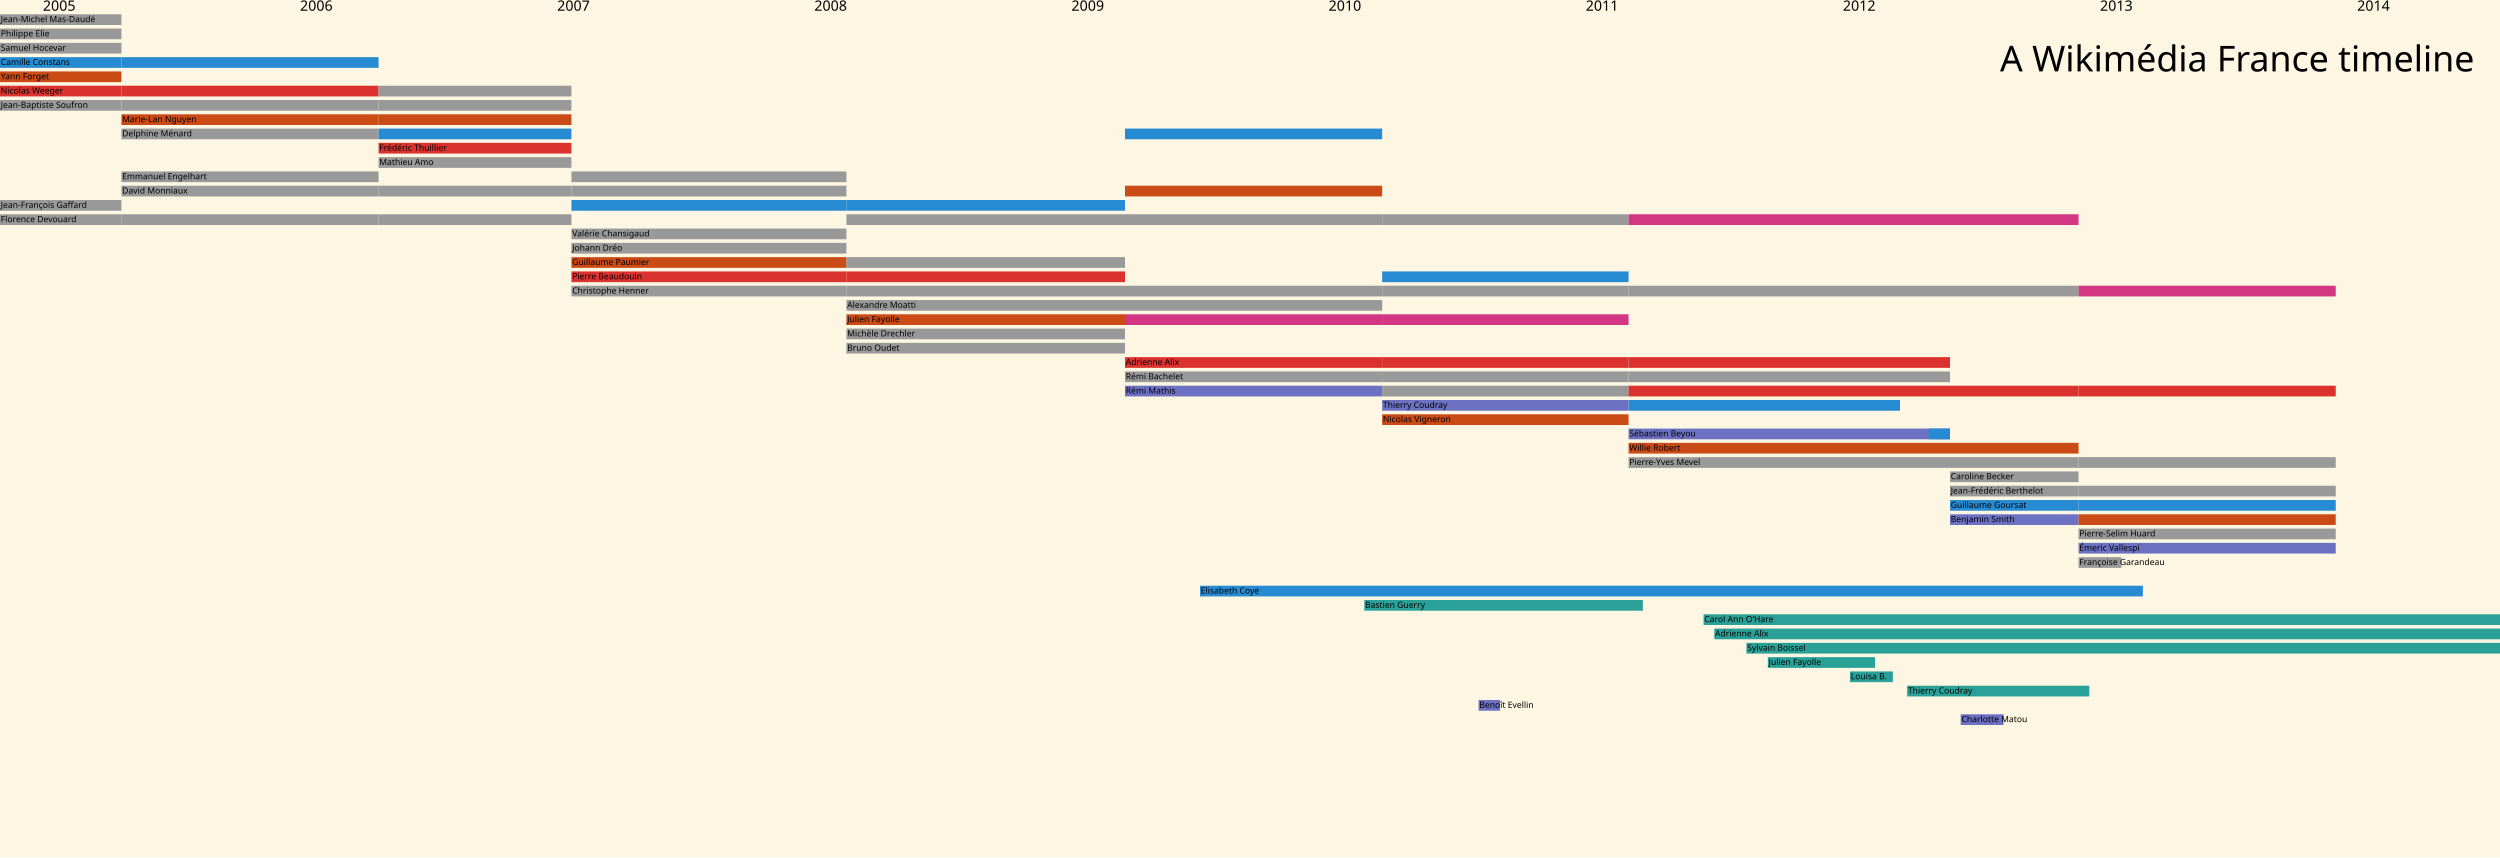
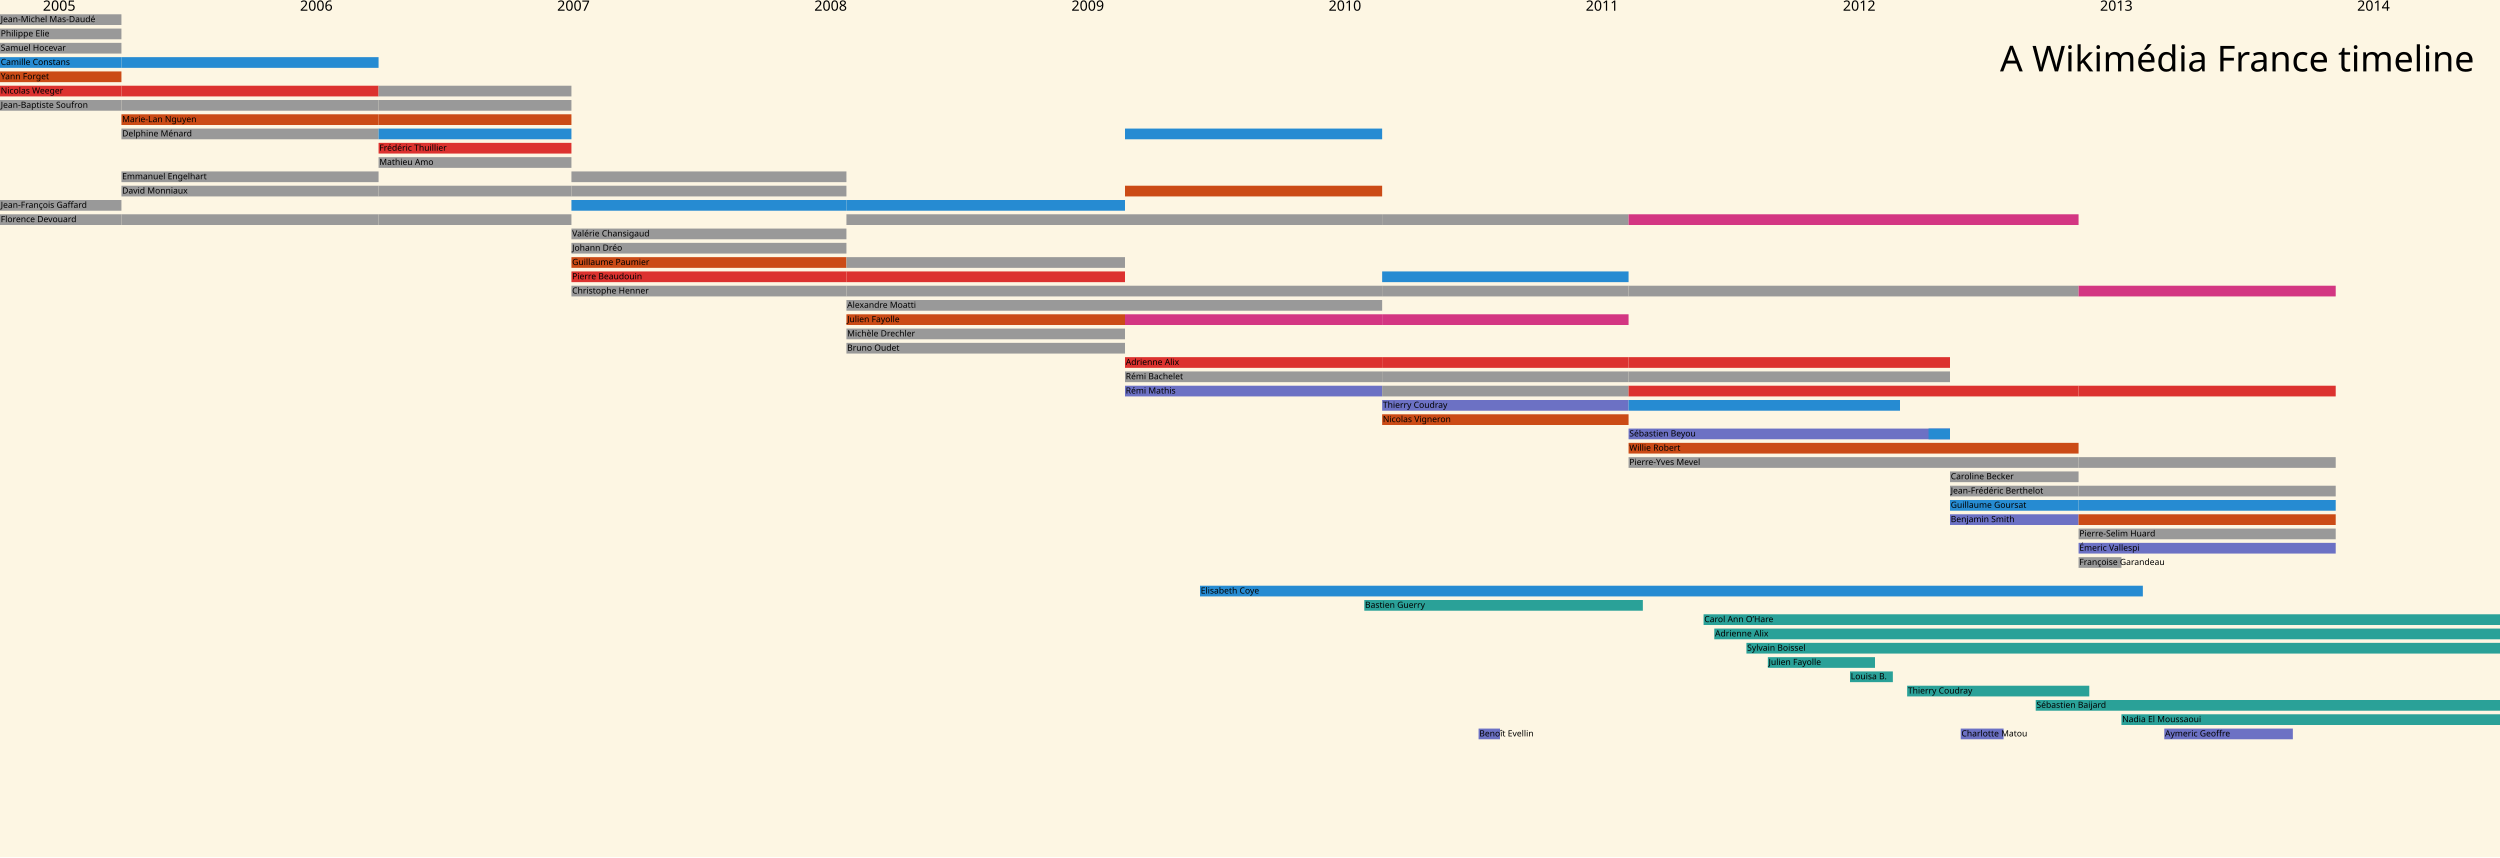
<svg xmlns="http://www.w3.org/2000/svg" xmlns:xlink="http://www.w3.org/1999/xlink" width="35000" height="12000" id="svg2" version="1.1">
  <defs id="defs">
    <rect id="2004-2005" width="1700" height="150" x="0" />
    <rect id="2005-2006" width="3600" height="150" x="1700" />
    <rect id="2006-2007" width="2700" height="150" x="5300" />
    <rect id="2007-2008" width="3850" height="150" x="8000" />
    <rect id="2008-2009" width="3900" height="150" x="11850" />
    <rect id="2009-2010" width="3600" height="150" x="15750" />
    <rect id="2010-2011" width="3450" height="150" x="19350" />
    <rect id="2011-2012" width="4500" height="150" x="22800" />
    <rect id="2012-2012" width="1800" height="150" x="27300" />
    <rect id="2012-2013" width="3600" height="150" x="29100" />
    <rect id="2014y" width="0" height="150" x="33000" />
    <linearGradient id="base03">
      <stop stop-color="#002b36" />
    </linearGradient>
    <linearGradient id="base02">
      <stop stop-color="#073642" />
    </linearGradient>
    <linearGradient id="base01">
      <stop stop-color="#586e75" />
    </linearGradient>
    <linearGradient id="base00">
      <stop stop-color="#657b83" />
    </linearGradient>
    <linearGradient id="base0">
      <stop stop-color="#839496" />
    </linearGradient>
    <linearGradient id="base1">
      <stop stop-color="#93a1a1" />
    </linearGradient>
    <linearGradient id="base2">
      <stop stop-color="#eee8d5" />
    </linearGradient>
    <linearGradient id="base3">
      <stop stop-color="#fdf6e3" />
    </linearGradient>
    <linearGradient id="yellow">
      <stop stop-color="#b58900" />
    </linearGradient>
    <linearGradient id="orange">
      <stop stop-color="#cb4b16" />
    </linearGradient>
    <linearGradient id="red">
      <stop stop-color="#dc322f" />
    </linearGradient>
    <linearGradient id="magenta">
      <stop stop-color="#d33682" />
    </linearGradient>
    <linearGradient id="violet">
      <stop stop-color="#6c71c4" />
    </linearGradient>
    <linearGradient id="blue">
      <stop stop-color="#268bd2" />
    </linearGradient>
    <linearGradient id="cyan">
      <stop stop-color="#2aa198" />
    </linearGradient>
    <linearGradient id="green">
      <stop stop-color="#859900" />
    </linearGradient>
    <style id="Style" type="text/css">
        .board { fill:#999999 }
        .president { fill:url(#red) }
        .vicepresident { fill:url(#magenta) }
        .treasurer { fill:url(#blue) }
        .vicetreasurer { fill:url(#violet) }
        .secretary{ fill:url(#orange) }
        .vicesecretary { fill:url(#yellow) }

        .staff { fill:url(#cyan) }
        .partstaff { fill:url(#blue) }
        .intern { fill:url(#violet) }

        text.name { font-size:120px; fill:black; font-family:Linux Libertine}
        text.label { font-size:200px; fill:black; font-family:Linux Libertine}
        text.title { font-size:500px; fill:black; font-family:Linux Libertine}
        .background { fill:url(#base3) }
    </style>
  </defs>
  <rect id="background" width="35000" height="12000" class="background" />
  <text x="28000" y="1000" class="title">A Wikimédia France timeline</text>
  <g id="Labels" transform="translate(0,150)">
    <text x="600" class="label">2005</text>
    <text x="4200" class="label">2006</text>
    <text x="7800" class="label">2007</text>
    <text x="11400" class="label">2008</text>
    <text x="15000" class="label">2009</text>
    <text x="18600" class="label">2010</text>
    <text x="22200" class="label">2011</text>
    <text x="25800" class="label">2012</text>
    <text x="29400" class="label">2013</text>
    <text x="33000" class="label">2014</text>
  </g>
  <g id="Board" transform="translate(0,200)">
    <g id="MasDaude" transform="translate(0,0) ">
      <use class="board" xlink:href="#2004-2005" />
      <text dx="10" dy="110" class="name">Jean-Michel Mas-Daudé</text>
    </g>
    <g id="Board.Elie" transform="translate(0,200) ">
      <use class="board" xlink:href="#2004-2005" />
      <text dx="10" dy="110" class="name">Philippe Elie</text>
    </g>
    <g id="Board.Hocevar" transform="translate(0,400) ">
      <use class="board" xlink:href="#2004-2005" />
      <text dx="10" dy="110" class="name">Samuel Hocevar</text>
    </g>
    <g id="Board.Constans" transform="translate(0,600) ">
      <use class="treasurer" xlink:href="#2004-2005" />
      <use class="treasurer" xlink:href="#2005-2006" />
      <text dx="10" dy="110" class="name">Camille Constans</text>
    </g>
    <g id="Board.Forget" transform="translate(0,800) ">
      <use class="secretary" xlink:href="#2004-2005" />
      <text dx="10" dy="110" class="name">Yann Forget</text>
    </g>
    <g id="Board.Weeger" transform="translate(0,1000) ">
      <use class="president" xlink:href="#2004-2005" />
      <use class="president" xlink:href="#2005-2006" />
      <use class="board" xlink:href="#2006-2007" />
      <text dx="10" dy="110" class="name">Nicolas Weeger</text>
    </g>
    <g id="Board.Soufron" transform="translate(0,1200) ">
      <use class="board" xlink:href="#2004-2005" />
      <use class="board" xlink:href="#2005-2006" />
      <use class="board" xlink:href="#2006-2007" />
      <text dx="10" dy="110" class="name">Jean-Baptiste Soufron</text>
    </g>
    <g id="Board.Nguyen" transform="translate(0,1400) ">
      <use class="secretary" xlink:href="#2005-2006" />
      <use class="secretary" xlink:href="#2006-2007" />
      <text x="1700" dx="10" dy="110" class="name">Marie-Lan Nguyen</text>
    </g>
    <g id="Board.Menard" transform="translate(0,1600) ">
      <use class="board" xlink:href="#2005-2006" />
      <use class="treasurer" xlink:href="#2006-2007" />
      <use class="treasurer" xlink:href="#2009-2010" />
      <text x="1700" dx="10" dy="110" class="name">Delphine Ménard</text>
    </g>
    <g id="Board.Thuillier" transform="translate(0,1800) ">
      <use class="president" xlink:href="#2006-2007" />
      <text x="5300" dx="10" dy="110" class="name">Frédéric Thuillier</text>
    </g>
    <g id="Board.Amo" transform="translate(0,2000) ">
      <use class="board" xlink:href="#2006-2007" />
      <text x="5300" dx="10" dy="110" class="name">Mathieu Amo</text>
    </g>
    <g id="Board.Engelhart" transform="translate(0,2200) ">
      <use class="board" xlink:href="#2005-2006" />
      <use class="board" xlink:href="#2007-2008" />
      <text x="1700" dx="10" dy="110" class="name">Emmanuel Engelhart</text>
    </g>
    <g id="Board.Monniaux" transform="translate(0,2400) ">
      <use class="board" xlink:href="#2005-2006" />
      <use class="board" xlink:href="#2006-2007" />
      <use class="board" xlink:href="#2007-2008" />
      <use class="secretary" xlink:href="#2009-2010" />
      <text x="1700" dx="10" dy="110" class="name">David Monniaux</text>
    </g>
    <g id="Board.Gaffard" transform="translate(0,2600) ">
      <use class="board" xlink:href="#2004-2005" />
      <use class="treasurer" xlink:href="#2007-2008" />
      <use class="treasurer" xlink:href="#2008-2009" />
      <text dx="10" dy="110" class="name">Jean-François Gaffard</text>
    </g>
    <g id="Board.Devouard" transform="translate(0,2800) ">
      <use class="board" xlink:href="#2004-2005" />
      <use class="board" xlink:href="#2005-2006" />
      <use class="board" xlink:href="#2006-2007" />
      <use class="board" xlink:href="#2008-2009" />
      <use class="board" xlink:href="#2009-2010" />
      <use class="board" xlink:href="#2010-2011" />
      <use class="vicepresident" xlink:href="#2011-2012" />
      <use class="vicepresident" xlink:href="#2012-2012" />
      <text dx="10" dy="110" class="name">Florence Devouard</text>
    </g>
    <g id="Board.Chansigaud" transform="translate(0,3000) ">
      <use class="board" xlink:href="#2007-2008" />
      <text x="8000" dx="10" dy="110" class="name">Valérie Chansigaud</text>
    </g>
    <g id="Board.Dreo" transform="translate(0,3200) ">
      <use class="board" xlink:href="#2007-2008" />
      <text x="8000" dx="10" dy="110" class="name">Johann Dréo</text>
    </g>
    <g id="Board.Paumier" transform="translate(0,3400) ">
      <use class="secretary" xlink:href="#2007-2008" />
      <use class="board" xlink:href="#2008-2009" />
      <text x="8000" dx="10" dy="110" class="name">Guillaume Paumier</text>
    </g>
    <g id="Board.Beaudouin" transform="translate(0,3600) ">
      <use class="president" xlink:href="#2007-2008" />
      <use class="president" xlink:href="#2008-2009" />
      <use class="treasurer" xlink:href="#2010-2011" />
      <text x="8000" dx="10" dy="110" class="name">Pierre Beaudouin</text>
    </g>
    <g id="Board.Henner" transform="translate(0,3800) ">
      <use class="board" xlink:href="#2007-2008" />
      <use class="board" xlink:href="#2008-2009" />
      <use class="board" xlink:href="#2009-2010" />
      <use class="board" xlink:href="#2010-2011" />
      <use class="board" xlink:href="#2011-2012" />
      <use class="board" xlink:href="#2012-2012" />
      <use class="vicepresident" xlink:href="#2012-2013" />
      <text x="8000" dx="10" dy="110" class="name">Christophe Henner</text>
    </g>
    <g id="Board.Moatti" transform="translate(0,4000) ">
      <use class="board" xlink:href="#2008-2009" />
      <use class="board" xlink:href="#2009-2010" />
      <text x="11850" dx="10" dy="110" class="name">Alexandre Moatti</text>
    </g>
    <g id="Board.Fayolle" transform="translate(0,4200) ">
      <use class="secretary" xlink:href="#2008-2009" />
      <use class="vicepresident" xlink:href="#2009-2010" />
      <use class="vicepresident" xlink:href="#2010-2011" />
      <text x="11850" dx="10" dy="110" class="name">Julien Fayolle</text>
    </g>
    <g id="Board.Drechler" transform="translate(0,4400) ">
      <use class="board" xlink:href="#2008-2009" />
      <text x="11850" dx="10" dy="110" class="name">Michèle Drechler</text>
    </g>
    <g id="Board.Oudet" transform="translate(0,4600) ">
      <use class="board" xlink:href="#2008-2009" />
      <text x="11850" dx="10" dy="110" class="name">Bruno Oudet</text>
    </g>
    <g id="Board.Alix" transform="translate(0,4800) ">
      <use class="president" xlink:href="#2009-2010" />
      <use class="president" xlink:href="#2010-2011" />
      <use class="president" xlink:href="#2011-2012" />
      <text x="15750" dx="10" dy="110" class="name">Adrienne Alix</text>
    </g>
    <g id="Board.Bachelet" transform="translate(0,5000) ">
      <use class="board" xlink:href="#2009-2010" />
      <use class="board" xlink:href="#2010-2011" />
      <use class="board" xlink:href="#2011-2012" />
      <text x="15750" dx="10" dy="110" class="name">Rémi Bachelet</text>
    </g>
    <g id="Board.Mathis" transform="translate(0,5200) ">
      <use class="vicetreasurer" xlink:href="#2009-2010" />
      <use class="board" xlink:href="#2010-2011" />
      <use class="president" xlink:href="#2011-2012" />
      <use class="president" xlink:href="#2012-2012" />
      <use class="president" xlink:href="#2012-2013" />
      <text x="15750" dx="10" dy="110" class="name">Rémi Mathis</text>
    </g>
    <g id="Board.Coudray" transform="translate(0,5400) ">
      <use class="vicetreasurer" xlink:href="#2010-2011" />
      <rect x="22800" class="treasurer" width="3800" height="150" />
      <text x="19350" dx="10" dy="110" class="name">Thierry Coudray</text>
    </g>
    <g id="Board.Vigneron" transform="translate(0,5600) ">
      <use class="secretary" xlink:href="#2010-2011" />
      <text x="19350" dx="10" dy="110" class="name">Nicolas Vigneron</text>
    </g>
    <g id="Board.Beyou" transform="translate(0,5800) ">
      <use class="vicetreasurer" xlink:href="#2011-2012" />
      <text x="22800" dx="10" dy="110" class="name">Sébastien Beyou</text>
      <rect x="27000" class="treasurer" width="300" height="150" />
    </g>
    <g id="Board.Robert" transform="translate(0,6000) ">
      <use class="secretary" xlink:href="#2011-2012" />
      <use class="secretary" xlink:href="#2012-2012" />
      <text x="22800" dx="10" dy="110" class="name">Willie Robert</text>
    </g>
    <g id="Board.Mevel" transform="translate(0,6200) ">
      <use class="board" xlink:href="#2011-2012" />
      <use class="board" xlink:href="#2012-2012" />
      <use class="board" xlink:href="#2012-2013" />
      <text x="22800" dx="10" dy="110" class="name">Pierre-Yves Mevel</text>
    </g>
    <g id="Board.Becker" transform="translate(0,6400) ">
      <use class="board" xlink:href="#2012-2012" />
      <text x="27300" dx="10" dy="110" class="name">Caroline Becker</text>
    </g>
    <g id="Board.Berthelot" transform="translate(0,6600) ">
      <use class="board" xlink:href="#2012-2012" />
      <use class="board" xlink:href="#2012-2013" />
      <text x="27300" dx="10" dy="110" class="name">Jean-Frédéric Berthelot</text>
    </g>
    <g id="Board.Goursat" transform="translate(0,6800) ">
      <use class="treasurer" xlink:href="#2012-2012" />
      <use class="treasurer" xlink:href="#2012-2013" />
      <text x="27300" dx="10" dy="110" class="name">Guillaume Goursat</text>
    </g>
    <g id="Board.Smith" transform="translate(0,7000)">
      <use class="vicetreasurer" xlink:href="#2012-2012" />
      <use class="secretary" xlink:href="#2012-2013" />
      <text x="27300" dx="10" dy="110" class="name">Benjamin Smith</text>
    </g>
    <g id="Board.Huard" transform="translate(0,7200)">
      <use class="board" xlink:href="#2012-2013" />
      <text x="29100" dx="10" dy="110" class="name">Pierre-Selim Huard</text>
    </g>
    <g id="Board.Vallespi" transform="translate(0,7400)">
      <use class="vicetreasurer" xlink:href="#2012-2013" />
      <text x="29100" dx="10" dy="110" class="name">Émeric Vallespi</text>
    </g>
    <g id="Board.Garandeau" transform="translate(0,7600)">
      <rect x="29100" class="board" width="600" height="150" />
      <text x="29100" dx="10" dy="110" class="name">Françoise Garandeau</text>
    </g>
  </g>
  <g id="Staff" transform="translate(0,8000)">
    <g id="Staff.Coye" transform="translate(0,200)">
      <g transform="translate(16800,0) ">
        <rect id="Staff.Coye.Period" class="partstaff" width="13200" height="150" />
        <text id="Staff.Coye.Text" dx="10" dy="110" class="name">Elisabeth Coye</text>
      </g>
      <use class="background" xlink:href="#2014y" />
    </g>
    <g id="Staff.Guerry" transform="translate(0,400) ">
      <g transform="translate(19100,0) ">
        <rect id="Staff.Guerry.Period" class="staff" width="3900" height="150" />
        <text id="Staff.Guerry.Text" dx="10" dy="110" class="name">Bastien Guerry</text>
      </g>
    </g>
    <g id="Staff.OHare" transform="translate(0,600) ">
      <g transform="translate(23850,0) ">
        <rect id="Staff.OHare.Period" class="staff" width="15000" height="150" />
        <text id="Staff.OHare.Text" dx="10" dy="110" class="name">Carol Ann O’Hare</text>
      </g>
    </g>
    <g id="Staff.Alix" transform="translate(0,800) ">
      <g transform="translate(24000,0) ">
        <rect id="Staff.Alix.Period" class="staff" width="15000" height="150" />
        <text id="Staff.Alix.Text" dx="10" dy="110" class="name">Adrienne Alix</text>
      </g>
    </g>
    <g id="Staff.Boissel" transform="translate(0,1000) ">
      <g transform="translate(24450,0) ">
        <rect id="Staff.Boissel.Period" class="staff" width="15000" height="150" />
        <text id="Staff.Boissel.Text" dx="10" dy="110" class="name">Sylvain Boissel</text>
      </g>
      <use class="background" xlink:href="#2014y" />
    </g>
    <g id="Staff.Fayolle" transform="translate(0,1200) ">
      <g transform="translate(24750,0) ">
        <rect id="Staff.Fayolle.Period" class="staff" width="1500" height="150" />
        <text id="Staff.Fayolle.Text" dx="10" dy="110" class="name">Julien Fayolle</text>
      </g>
    </g>
    <g id="Staff.Benmansour" transform="translate(25900,1400) ">
      <rect id="Staff.Benmansour.Period" class="staff" width="600" height="150" />
      <text id="Staff.Benmansour.Text" dx="10" dy="110" class="name">Louisa B.</text>
    </g>
    <g id="Staff.Coudray" transform="translate(26700,1600) ">
      <rect id="Staff.Coudray.Period" class="staff" width="2550" height="150" />
      <text id="Staff.Coudray.Text" dx="10" dy="110" class="name">Thierry Coudray</text>
    </g>
-     <g id="Staff.Evellin" transform="translate(20700,1800) ">
+     <g id="Staff.Baijard" transform="translate(28500,1800) ">
+       <rect id="Staff.Baijard.Period" class="staff" width="7000" height="150" />
+       <text id="Staff.Baijard.Text" dx="10" dy="110" class="name">Sébastien Baijard</text>
+     </g>
+     <g id="Staff.ElMoussaoui" transform="translate(29700,2000) ">
+       <rect id="Staff.ElMoussaoui.Period" class="staff" width="7000" height="150" />
+       <text id="Staff.ElMoussaoui.Text" dx="10" dy="110" class="name">Nadia El Moussaoui</text>
+     </g>
+     <g id="Staff.Evellin" transform="translate(20700,2200) ">
      <rect id="Staff.Evellin.Period" class="intern" width="300" height="150" />
      <text id="Staff.Evellin.Text" dx="10" dy="110" class="name">Benoît Evellin</text>
    </g>
-     <g id="Staff.Matou" transform="translate(27450,2000) ">
+     <g id="Staff.Matou" transform="translate(27450,2200) ">
      <rect id="Staff.Matou.Period" class="intern" width="600" height="150" />
      <text id="Staff.Matou.Text" dx="10" dy="110" class="name">Charlotte Matou</text>
    </g>
+     <g id="Staff.Geoffre" transform="translate(30300,2200) ">
+       <rect id="Staff.Geoffre.Period" class="intern" width="1800" height="150" />
+       <text id="Staff.Geoffre.Text" dx="10" dy="110" class="name">Aymeric Geoffre</text>
+     </g>
  </g>
</svg>
